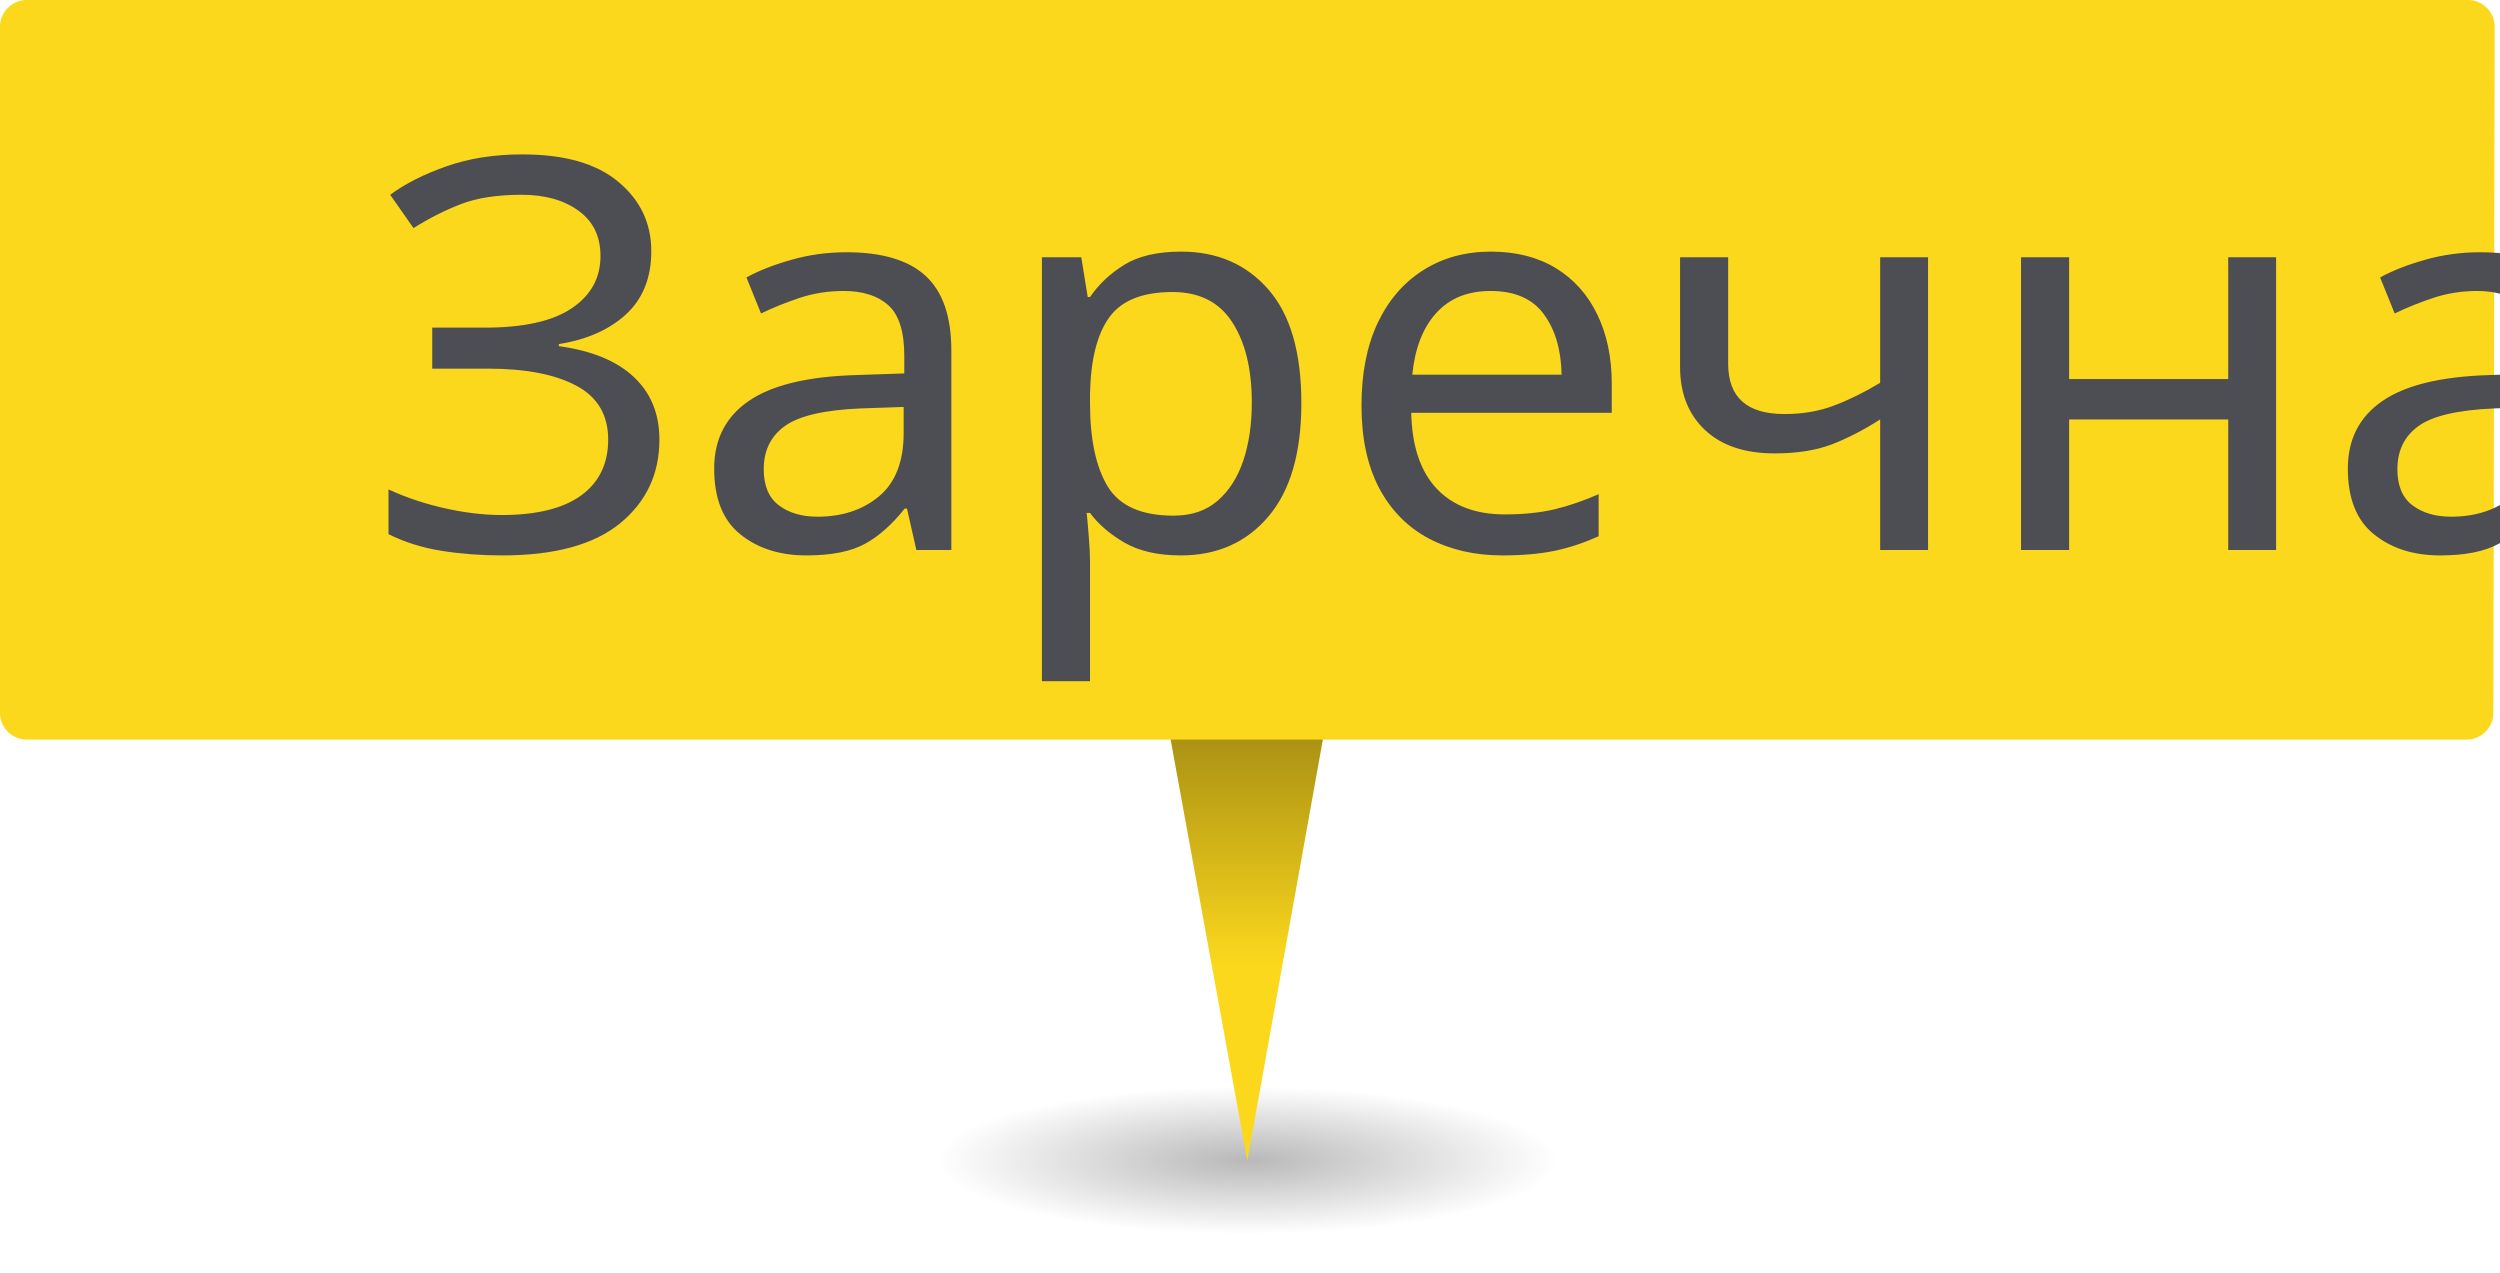
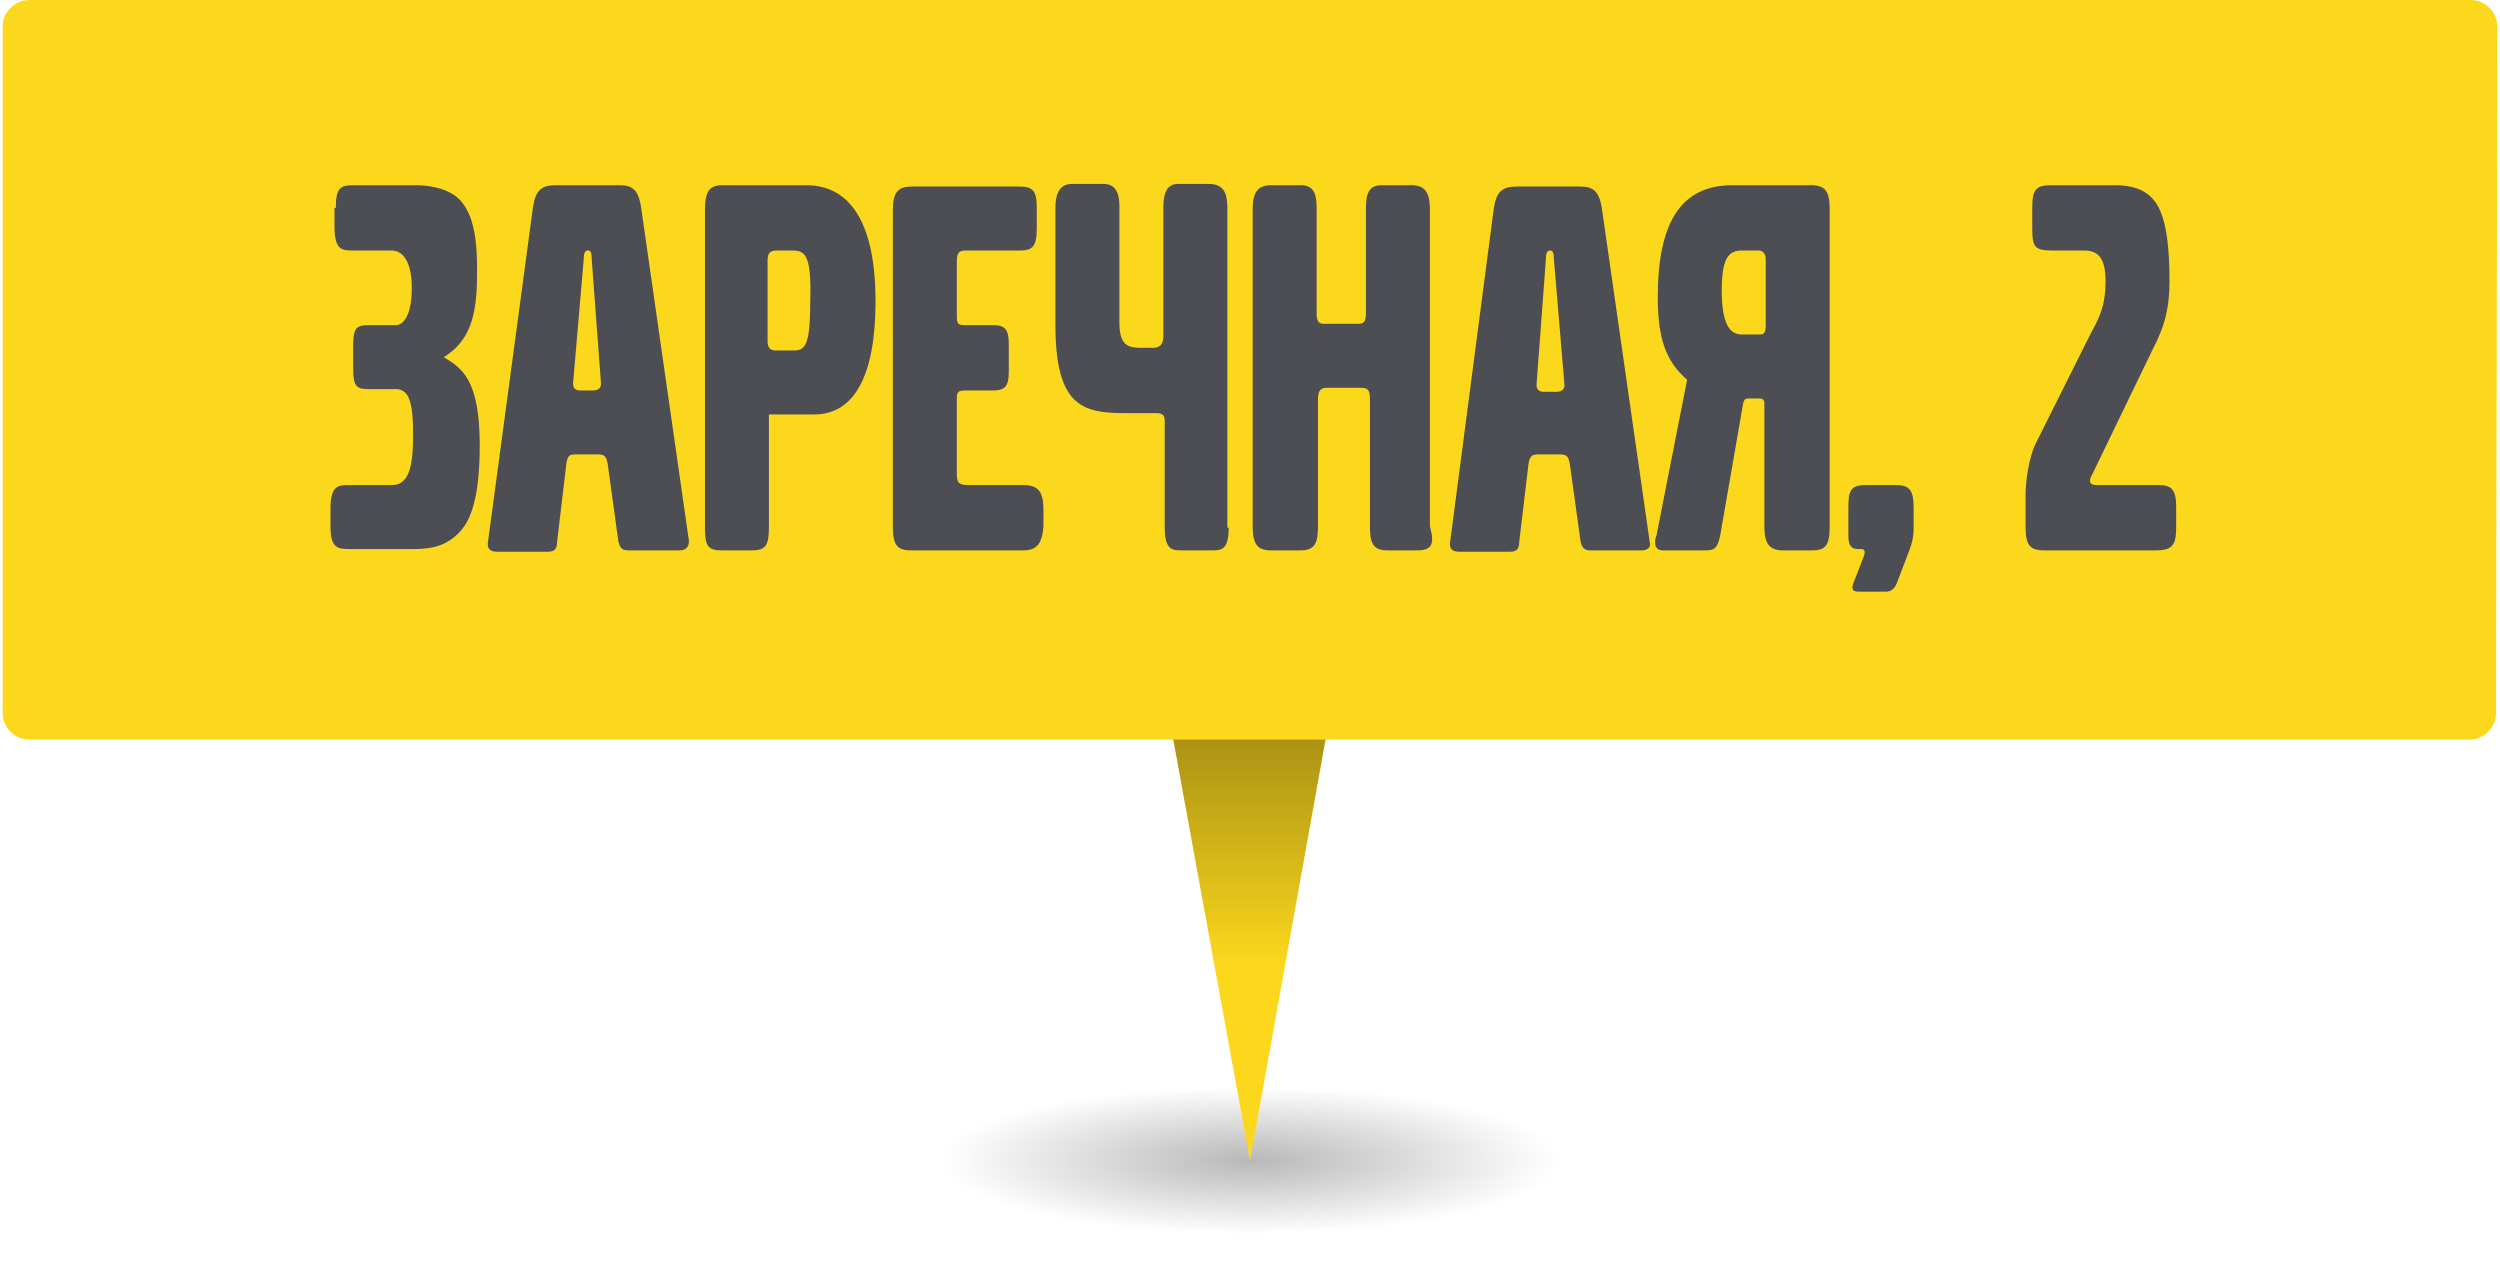
- <svg xmlns="http://www.w3.org/2000/svg" version="1.1" id="Слой_1" x="0px" y="0px" viewBox="-20 26.5 187.6 95.5" style="enable-background:new -20 26.5 187.6 95.5;" xml:space="preserve">
+ <svg xmlns="http://www.w3.org/2000/svg" version="1.1" id="Слой_1" x="0px" y="0px" viewBox="79 -32.5 187.6 95.5" style="enable-background:new 79 -32.5 187.6 95.5;" xml:space="preserve">
  <style type="text/css">
- 	.st0{opacity:0.28;fill:url(#XMLID_6_);enable-background:new    ;}
+ 	.st0{opacity:0.28;fill:url(#XMLID_3_);enable-background:new    ;}
	.st1{fill:#FCD81D;}
- 	.st2{opacity:0.4;fill:url(#XMLID_11_);enable-background:new    ;}
- 	.st3{fill:#4D4E53;}
- 	.st4{font-family:'VolvoBroadPro';}
- 	.st5{font-size:41px;}
+ 	.st2{opacity:0.4;fill:url(#XMLID_6_);enable-background:new    ;}
+ 	.st3{enable-background:new    ;}
+ 	.st4{fill:#4D4E53;}
</style>
  <g id="XMLID_2_">
    <g id="XMLID_4_">
      <g id="XMLID_7_">
-         <radialGradient id="XMLID_6_" cx="-23.692" cy="-31.513" r="11.992" gradientTransform="matrix(1.9392 0 0 -0.462 119.5435 99.013)" gradientUnits="userSpaceOnUse">
+         <radialGradient id="XMLID_3_" cx="103.986" cy="-66.775" r="11.99" gradientTransform="matrix(1.9392 0 0 0.462 -28.8501 85.422)" gradientUnits="userSpaceOnUse">
          <stop offset="0" style="stop-color:#000000" />
          <stop offset="0.146" style="stop-color:#000000;stop-opacity:0.854" />
          <stop offset="1" style="stop-color:#000000;stop-opacity:0" />
        </radialGradient>
-         <ellipse id="XMLID_10_" class="st0" cx="73.6" cy="113.6" rx="23.3" ry="5.5" />
-         <polygon id="XMLID_9_" class="st1" points="73.6,77.9 67.1,77.9 73.6,113.6 80,77.9    " />
-         <linearGradient id="XMLID_11_" gradientUnits="userSpaceOnUse" x1="73.55" y1="37.4" x2="73.55" y2="73.1" gradientTransform="matrix(1 0 0 -1 0 151)">
+         <ellipse id="XMLID_10_" class="st0" cx="172.8" cy="54.6" rx="23.3" ry="5.5" />
+         <polygon id="XMLID_9_" class="st1" points="172.8,18.9 166.3,18.9 172.8,54.6 179.2,18.9    " />
+         <linearGradient id="XMLID_6_" gradientUnits="userSpaceOnUse" x1="172.75" y1="-66.4" x2="172.75" y2="-102.1" gradientTransform="matrix(1 0 0 1 0 121)">
          <stop offset="0.41" style="stop-color:#000000;stop-opacity:0" />
          <stop offset="0.914" style="stop-color:#000000;stop-opacity:0.854" />
          <stop offset="1" style="stop-color:#000000" />
        </linearGradient>
-         <polygon id="XMLID_8_" class="st2" points="73.6,77.9 67.1,77.9 73.6,113.6 80,77.9    " />
+         <polygon id="XMLID_8_" class="st2" points="172.8,18.9 166.3,18.9 172.8,54.6 179.2,18.9    " />
      </g>
-       <path id="XMLID_5_" class="st1" d="M167.1,80c0,1.1-0.9,2-2,2H-18c-1.1,0-2-0.9-2-2V28.5c0-1.1,0.9-2,2-2h183.2c1.1,0,2,0.9,2,2    L167.1,80L167.1,80z" />
+       <path id="XMLID_5_" class="st1" d="M266.3,21c0,1.1-0.9,2-2,2H81.2c-1.1,0-2-0.9-2-2v-51.5c0-1.1,0.9-2,2-2h183.2c1.1,0,2,0.9,2,2    L266.3,21L266.3,21z" />
    </g>
-     <text id="XMLID_3_" transform="matrix(1 0 0 1 7.5915 67.7726)" class="st3 st4 st5">Заречная 2</text>
+     <g class="st3">
+       <path class="st4" d="M104.2-16.9c0-1.6,0.4-1.7,1.4-1.7h4.6c0.7,0,2.1,0.1,3.1,0.9c1.4,1.2,1.5,3.7,1.5,5.5c0,2.7-0.2,5.1-2.5,6.5    c1.3,0.8,2.7,1.6,2.7,6.6c0,4-0.7,5.6-1.4,6.4c-1.2,1.4-2.7,1.4-3.8,1.4h-4.6c-0.9,0-1.4-0.1-1.4-1.7V5.7c0-1.8,0.6-1.8,1.4-1.8    h3.2c1.3,0,1.6-1.4,1.6-3.8s-0.3-3.4-1.3-3.4h-2c-1,0-1.2-0.2-1.2-1.7v-1.4c0-1.5,0.2-1.7,1.2-1.7h2c0.5,0,1.2-0.6,1.2-2.8    c0-2-0.7-2.8-1.5-2.8h-2.9c-0.8,0-1.4,0-1.4-1.8V-16.9z" />
+       <path class="st4" d="M130,8.8h-3.9c-0.4,0-0.6-0.2-0.7-0.7l-0.8-5.8c-0.1-0.5-0.2-0.7-0.7-0.7h-1.7c-0.5,0-0.6,0.1-0.7,0.7    l-0.7,5.9c0,0.5-0.2,0.7-0.7,0.7h-3.8c-0.5,0-0.7-0.2-0.7-0.6L119-17c0.2-1.2,0.6-1.6,1.7-1.6h4.8c1,0,1.4,0.4,1.6,1.6l3.6,25.1    C130.7,8.6,130.4,8.8,130,8.8z M123.4-13.1c0-0.5-0.1-0.6-0.3-0.6s-0.3,0.2-0.3,0.7L122-3.7c0,0.2,0.1,0.5,0.5,0.5h1    c0.4,0,0.6-0.2,0.6-0.5L123.4-13.1z" />
+       <path class="st4" d="M140.1-1.4h-3.4V7c0,1.4-0.2,1.8-1.3,1.8h-2.2c-1.1,0-1.3-0.3-1.3-1.8v-23.7c0-1.4,0.3-1.9,1.3-1.9h6.3    c3.4,0,5.2,3,5.2,8.7C144.7-4.3,143.1-1.4,140.1-1.4z M138.5-13.7h-1.2c-0.4,0-0.7,0.1-0.7,0.7v6.1c0,0.5,0.2,0.7,0.6,0.7h1.4    c0.8,0,1.2-0.4,1.2-3.6C139.9-13.2,139.5-13.7,138.5-13.7z" />
+       <path class="st4" d="M155.8,8.8h-8.4c-1.1,0-1.4-0.4-1.4-1.8v-23.7c0-1.4,0.4-1.8,1.4-1.8h8.1c1,0,1.3,0.3,1.3,1.6v1.5    c0,1.4-0.3,1.7-1.3,1.7h-4c-0.6,0-0.7,0.2-0.7,0.9V-9c0,0.8,0,0.9,0.7,0.9h2c0.9,0,1.2,0.3,1.2,1.4v2.1c0,1.1-0.3,1.4-1.2,1.4h-2    c-0.6,0-0.7,0.1-0.7,0.6V3c0,0.7,0.1,0.9,0.9,0.9h4.1c1.1,0,1.5,0.5,1.5,1.8V7C157.2,8.3,156.8,8.8,155.8,8.8z" />
+       <path class="st4" d="M171.2,7.1c0,1.6-0.5,1.7-1.2,1.7h-2.3c-0.7,0-1.3,0-1.3-1.7v-7.7c0-0.4,0.1-0.9-0.6-0.9h-1    c-3.9,0-6.6,0.4-6.6-6.6v-8.8c0-1.8,0.9-1.8,1.4-1.8h2.2c1.1,0,1.2,1,1.2,1.7v8.7c0,1.9,0.8,1.9,1.8,1.9h0.7c0.8,0,0.8-0.6,0.8-1    v-9.6c0-1.8,0.9-1.7,1.3-1.7h2.1c1.2,0,1.4,0.8,1.4,1.8V7.1z" />
+       <path class="st4" d="M185.3,8.8h-2.2c-1.1,0-1.3-0.6-1.3-1.8v-9.5c0-0.7-0.1-0.9-0.7-0.9h-2.5c-0.5,0-0.7,0.2-0.7,0.9V7    c0,1.2-0.2,1.8-1.3,1.8h-2.2c-1,0-1.4-0.4-1.4-1.8v-23.8c0-1.3,0.4-1.8,1.4-1.8h2.2c0.9,0,1.2,0.5,1.2,1.7v7.9    c0,0.7,0.2,0.8,0.6,0.8h2.5c0.4,0,0.6-0.1,0.6-0.8v-7.9c0-1.2,0.3-1.7,1.2-1.7h2.2c1,0,1.4,0.5,1.4,1.8V7    C186.7,8.4,186.4,8.8,185.3,8.8z" />
+       <path class="st4" d="M202.2,8.8h-3.9c-0.4,0-0.6-0.2-0.7-0.7l-0.8-5.8c-0.1-0.5-0.2-0.7-0.7-0.7h-1.7c-0.4,0-0.6,0.1-0.7,0.7    l-0.7,5.9c0,0.5-0.2,0.7-0.7,0.7h-3.8c-0.5,0-0.7-0.2-0.7-0.6l3.3-25.2c0.2-1.2,0.6-1.6,1.7-1.6h4.8c1,0,1.4,0.4,1.6,1.6l3.6,25.1    C202.9,8.6,202.6,8.8,202.2,8.8z M195.6-13.1c0-0.5-0.1-0.6-0.3-0.6s-0.3,0.2-0.3,0.7l-0.7,9.4c0,0.2,0.1,0.5,0.5,0.5h1    c0.4,0,0.6-0.2,0.6-0.5L195.6-13.1z" />
+       <path class="st4" d="M203.2,8.2c0-0.1,0-0.3,0.1-0.5L205.6-4c-1.6-1.4-2.2-3.1-2.2-6.2c0-5.7,1.8-8.4,5.6-8.4h5.9    c1.1,0,1.4,0.5,1.4,1.8V7c0,1.4-0.3,1.8-1.3,1.8h-2.2c-1,0-1.4-0.5-1.4-1.7v-9.3c0-0.4-0.2-0.4-0.5-0.4h-0.6c-0.3,0-0.4,0-0.5,0.4    l-1.7,9.8c-0.2,1-0.4,1.2-1.1,1.2h-3.2C203.4,8.8,203.2,8.6,203.2,8.2z M208.2-10.7c0,2.3,0.5,3.3,1.5,3.3h1.4    c0.3,0,0.4-0.2,0.4-0.7v-5c0-0.3-0.2-0.6-0.5-0.6h-1.3C208.7-13.7,208.2-13.1,208.2-10.7z" />
+       <path class="st4" d="M222.2,9l-0.8,2.1c-0.2,0.6-0.5,0.8-0.9,0.8h-2c-0.5,0-0.6-0.2-0.4-0.7l0.7-1.8c0.3-0.7,0-0.7-0.2-0.7h-0.2    c-0.5,0-0.7-0.3-0.7-1v-2c0-1.3,0.1-1.8,1.3-1.8h2.3c1.1,0,1.3,0.5,1.3,1.8v1.3C222.6,7.5,222.6,8,222.2,9z" />
+       <path class="st4" d="M240.8,8.8h-8.4c-1.1,0-1.4-0.4-1.4-1.8V4.6c0-1.2,0.3-2.8,0.7-3.7l4.2-8.4c0.6-1.1,1.1-2,1.1-3.9    c0-1.8-0.6-2.3-1.6-2.3h-2.3c-1.4,0-1.6-0.2-1.6-1.7v-1.5c0-1.4,0.3-1.7,1.4-1.7h4.8c1.6,0,2.7,0.5,3.3,1.7    c0.6,1.2,0.8,3.1,0.8,5.5c0,1.9-0.3,3.3-1.3,5.2L236,3.1c-0.3,0.5-0.2,0.8,0.3,0.8h4.7c0.9,0,1.3,0.3,1.3,1.6v1.6    C242.3,8.4,242,8.8,240.8,8.8z" />
+     </g>
  </g>
</svg>
